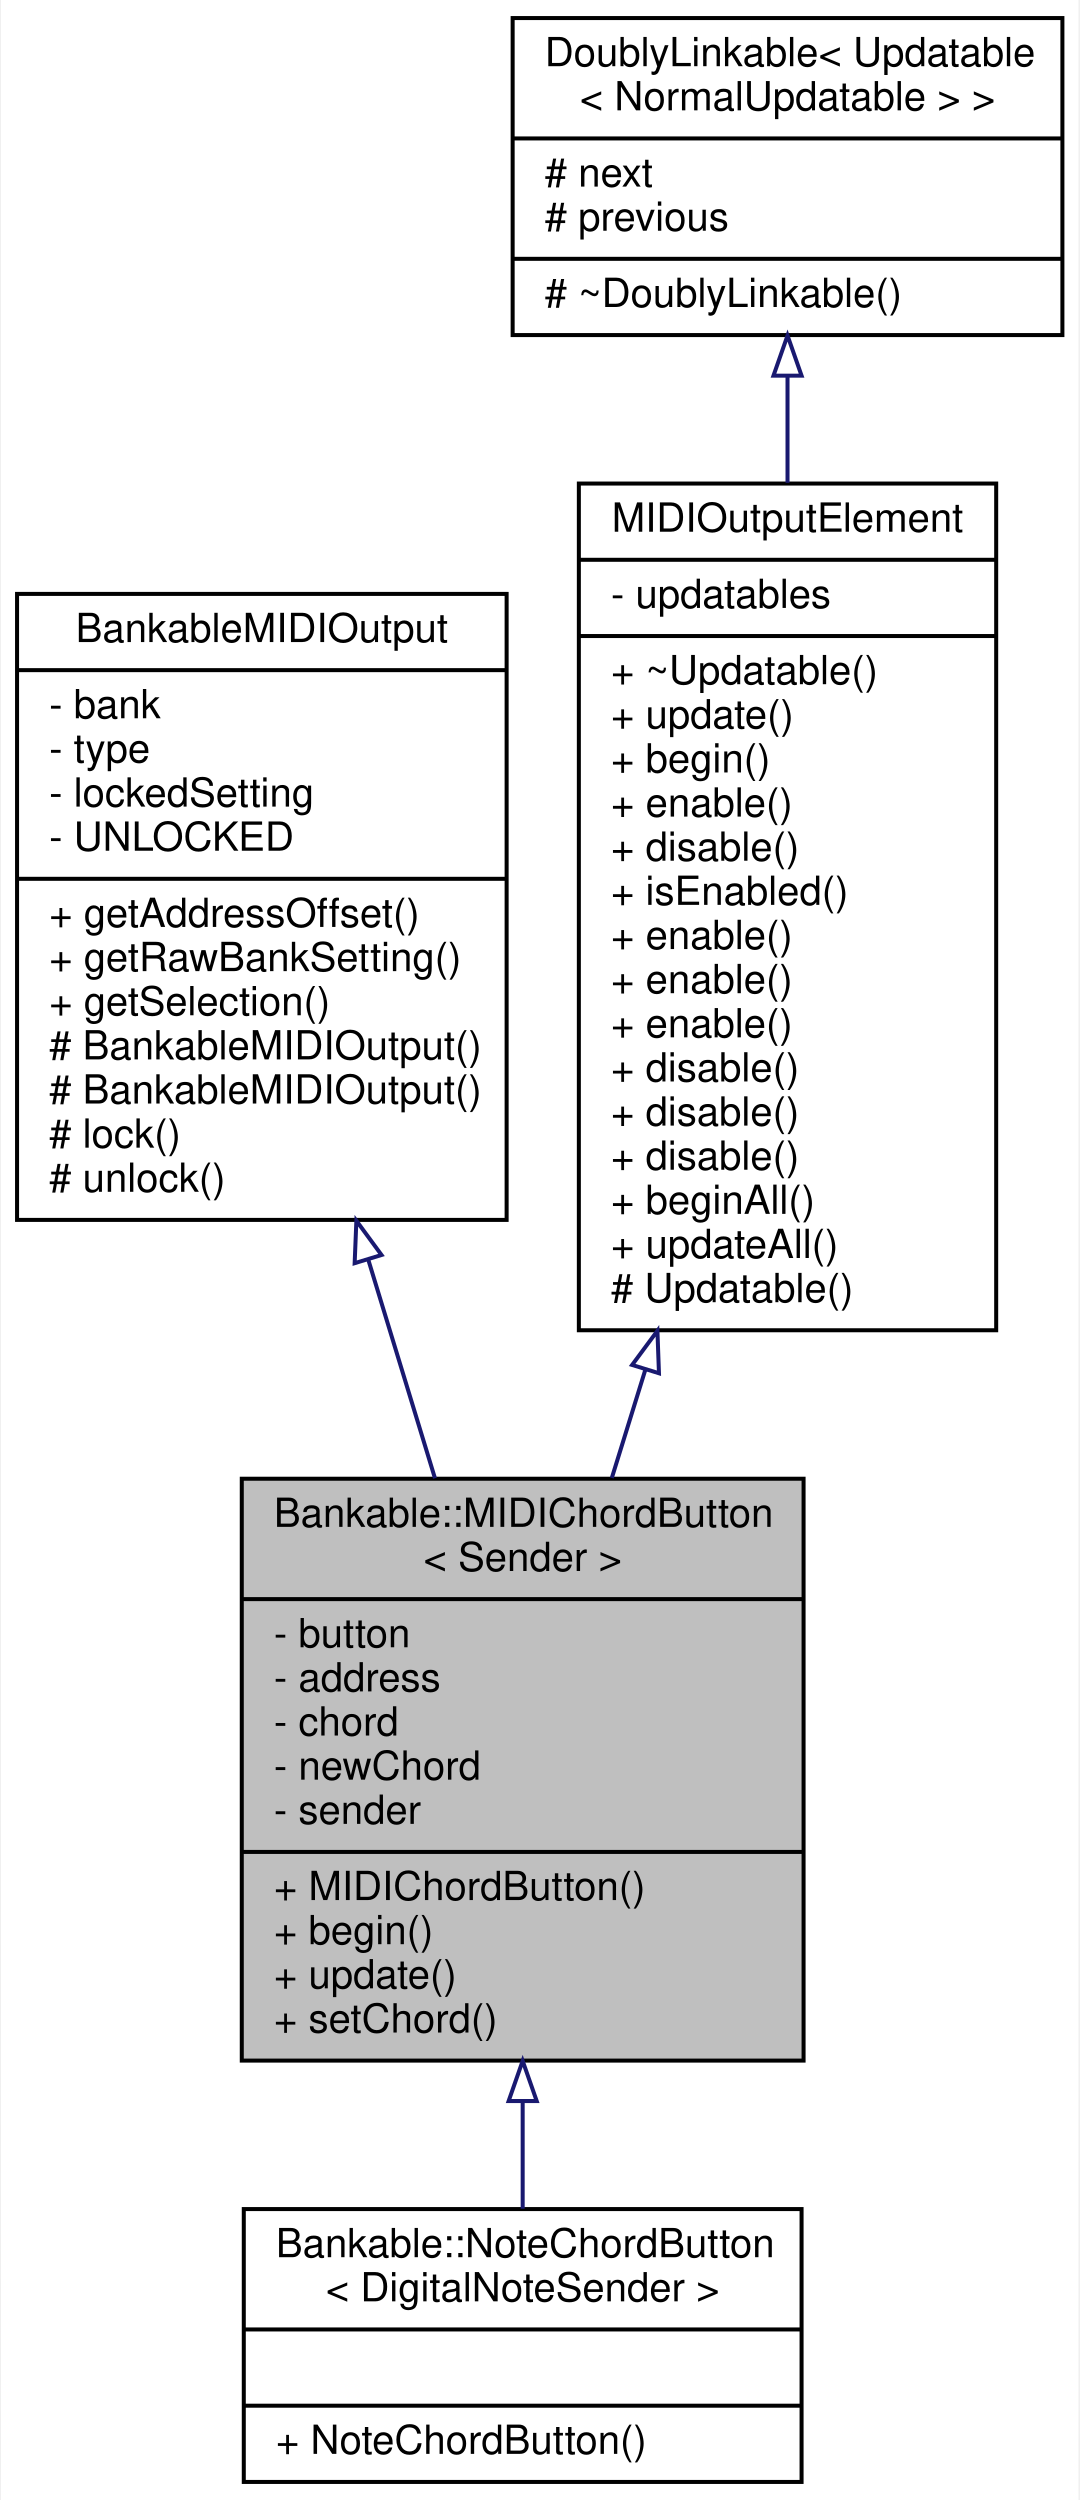
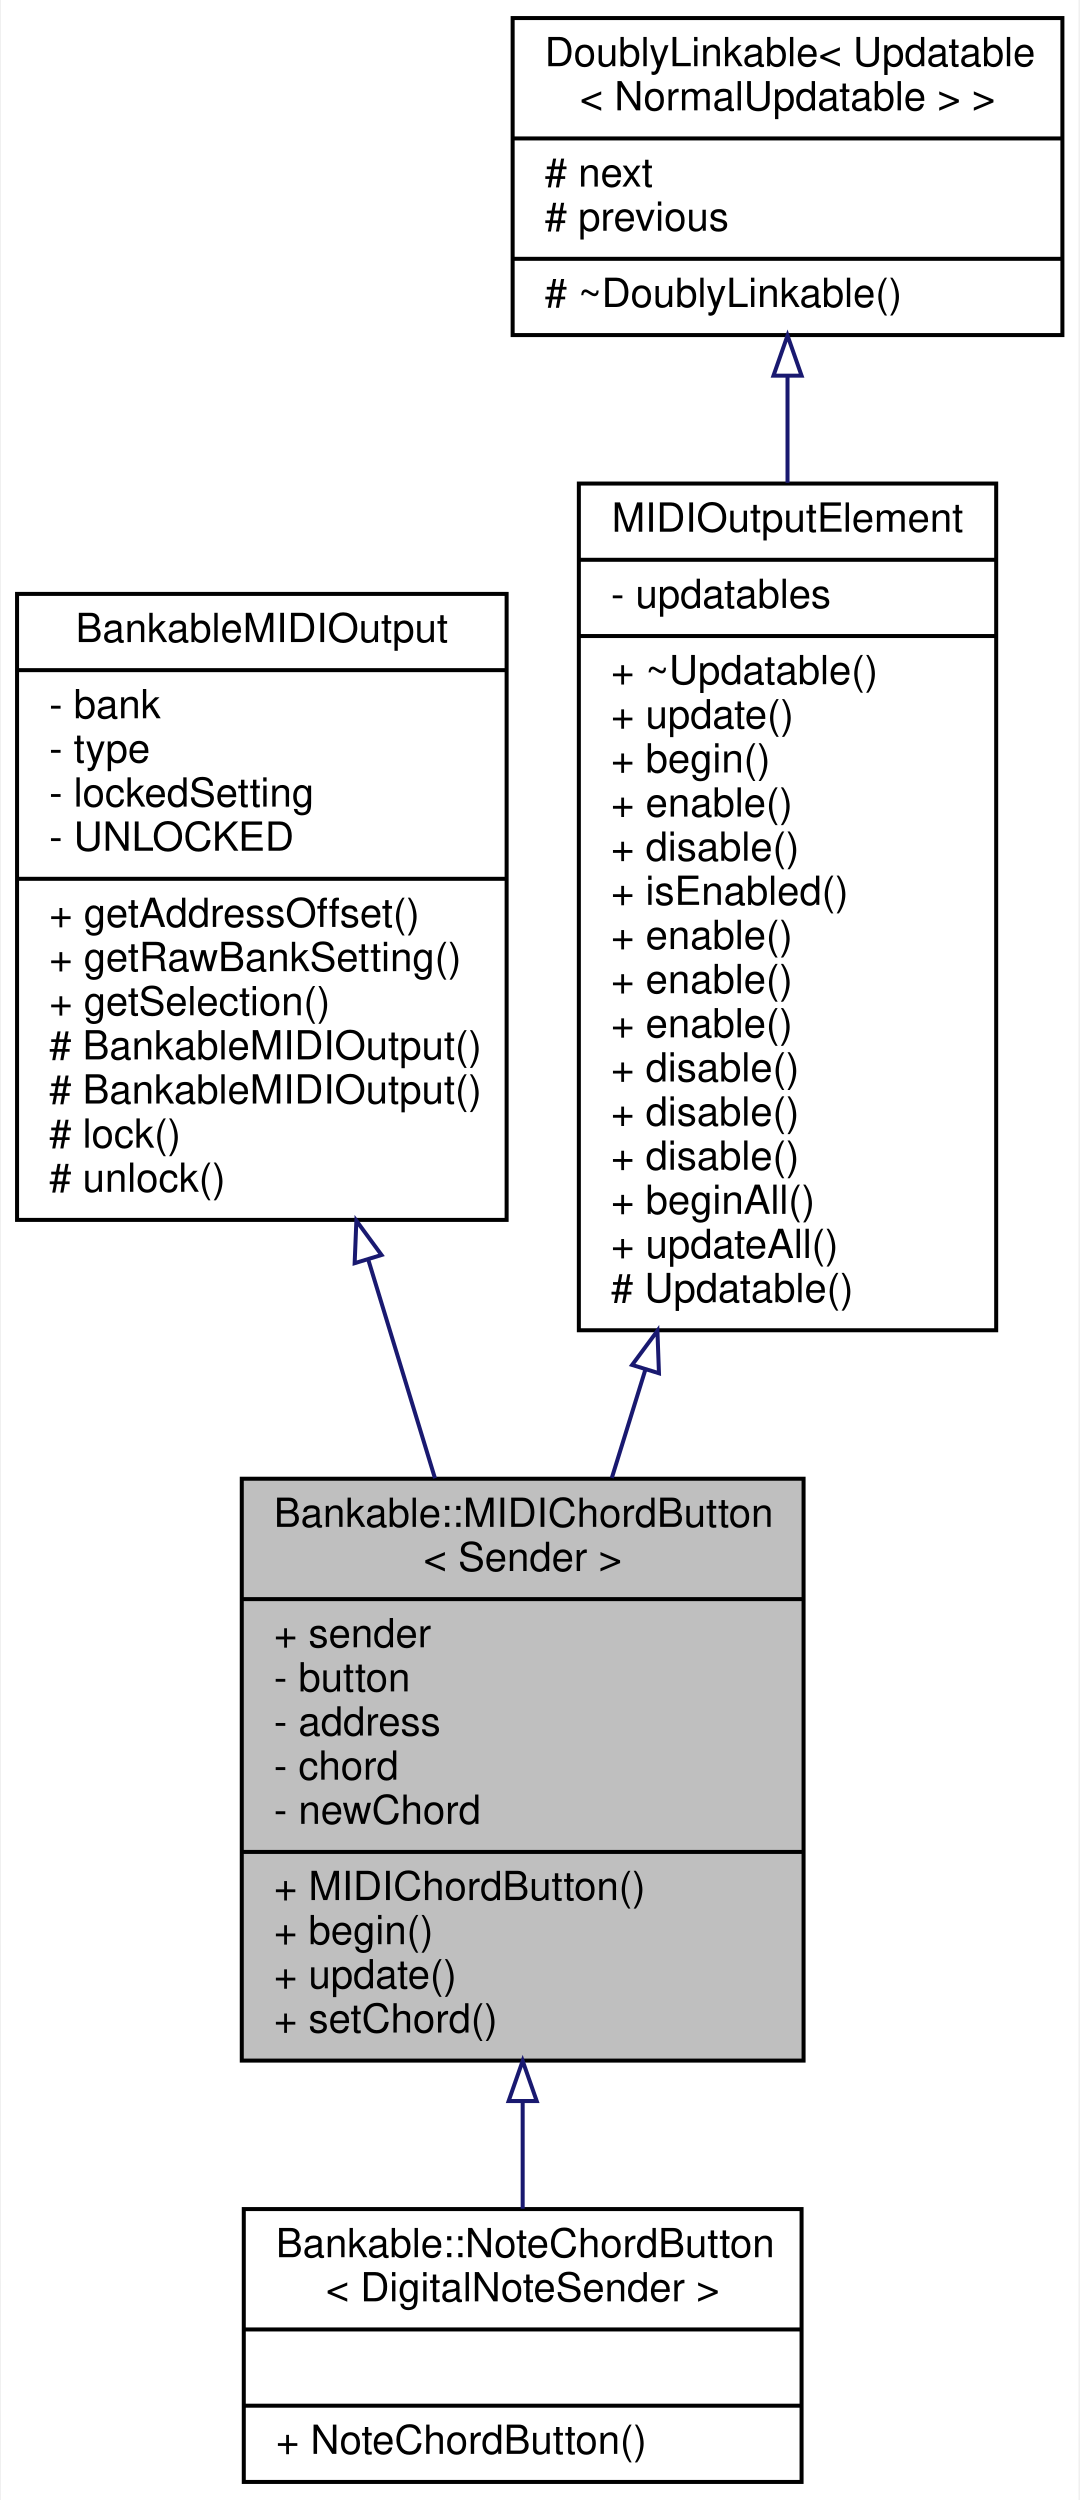
<svg xmlns="http://www.w3.org/2000/svg" xmlns:xlink="http://www.w3.org/1999/xlink" width="269pt" height="623pt" viewBox="0.00 0.00 268.50 623.00">
  <g id="graph0" class="graph" transform="scale(1 1) rotate(0) translate(4 619)">
    <polygon fill="white" stroke="none" points="-4,4 -4,-619 264.5,-619 264.5,4 -4,4" />
    <g id="node1" class="node">
      <g id="a_node1">
        <a xlink:title="An abstract class for momentary push buttons that send multiple MIDI events.">
          <polygon fill="#bfbfbf" stroke="black" points="56,-105.5 56,-250.5 196,-250.5 196,-105.5 56,-105.5" />
          <text text-anchor="start" x="64" y="-238.5" font-family="Helvetica,sans-Serif" font-size="10.00">Bankable::MIDIChordButton</text>
          <text text-anchor="middle" x="126" y="-227.5" font-family="Helvetica,sans-Serif" font-size="10.00">&lt; Sender &gt;</text>
          <polyline fill="none" stroke="black" points="56,-220.5 196,-220.5 " />
-           <text text-anchor="start" x="64" y="-208.5" font-family="Helvetica,sans-Serif" font-size="10.00">- button</text>
-           <text text-anchor="start" x="64" y="-197.5" font-family="Helvetica,sans-Serif" font-size="10.00">- address</text>
-           <text text-anchor="start" x="64" y="-186.5" font-family="Helvetica,sans-Serif" font-size="10.00">- chord</text>
-           <text text-anchor="start" x="64" y="-175.5" font-family="Helvetica,sans-Serif" font-size="10.00">- newChord</text>
-           <text text-anchor="start" x="64" y="-164.5" font-family="Helvetica,sans-Serif" font-size="10.00">- sender</text>
+           <text text-anchor="start" x="64" y="-208.5" font-family="Helvetica,sans-Serif" font-size="10.00">+ sender</text>
+           <text text-anchor="start" x="64" y="-197.5" font-family="Helvetica,sans-Serif" font-size="10.00">- button</text>
+           <text text-anchor="start" x="64" y="-186.5" font-family="Helvetica,sans-Serif" font-size="10.00">- address</text>
+           <text text-anchor="start" x="64" y="-175.5" font-family="Helvetica,sans-Serif" font-size="10.00">- chord</text>
+           <text text-anchor="start" x="64" y="-164.5" font-family="Helvetica,sans-Serif" font-size="10.00">- newChord</text>
          <polyline fill="none" stroke="black" points="56,-157.5 196,-157.5 " />
          <text text-anchor="start" x="64" y="-145.5" font-family="Helvetica,sans-Serif" font-size="10.00">+ MIDIChordButton()</text>
          <text text-anchor="start" x="64" y="-134.5" font-family="Helvetica,sans-Serif" font-size="10.00">+ begin()</text>
          <text text-anchor="start" x="64" y="-123.5" font-family="Helvetica,sans-Serif" font-size="10.00">+ update()</text>
          <text text-anchor="start" x="64" y="-112.5" font-family="Helvetica,sans-Serif" font-size="10.00">+ setChord()</text>
        </a>
      </g>
    </g>
    <g id="node5" class="node">
      <g id="a_node5">
        <a xlink:href="../../d8/d9d/classBankable_1_1NoteChordButton.html" target="_top" xlink:title="A class of MIDIOutputElements that read the input of a momentary push button or switch,...">
          <polygon fill="white" stroke="black" points="56.5,-0.5 56.5,-68.5 195.5,-68.5 195.5,-0.5 56.5,-0.5" />
          <text text-anchor="start" x="64.5" y="-56.5" font-family="Helvetica,sans-Serif" font-size="10.00">Bankable::NoteChordButton</text>
          <text text-anchor="middle" x="126" y="-45.5" font-family="Helvetica,sans-Serif" font-size="10.00">&lt; DigitalNoteSender &gt;</text>
          <polyline fill="none" stroke="black" points="56.5,-38.5 195.5,-38.5 " />
          <text text-anchor="middle" x="126" y="-26.5" font-family="Helvetica,sans-Serif" font-size="10.00"> </text>
          <polyline fill="none" stroke="black" points="56.5,-19.5 195.5,-19.5 " />
          <text text-anchor="start" x="64.5" y="-7.5" font-family="Helvetica,sans-Serif" font-size="10.00">+ NoteChordButton()</text>
        </a>
      </g>
    </g>
    <g id="edge4" class="edge">
      <path fill="none" stroke="midnightblue" d="M126,-95.191C126,-85.831 126,-76.734 126,-68.581" />
      <polygon fill="none" stroke="midnightblue" points="122.5,-95.421 126,-105.421 129.5,-95.421 122.5,-95.421" />
    </g>
    <g id="node2" class="node">
      <g id="a_node2">
        <a xlink:href="../../d3/d43/classBankableMIDIOutput.html" target="_top" xlink:title="A base class for all MIDIOutputElement::s that can be banked.">
          <polygon fill="white" stroke="black" points="0,-315 0,-471 122,-471 122,-315 0,-315" />
          <text text-anchor="middle" x="61" y="-459" font-family="Helvetica,sans-Serif" font-size="10.00">BankableMIDIOutput</text>
          <polyline fill="none" stroke="black" points="0,-452 122,-452 " />
          <text text-anchor="start" x="8" y="-440" font-family="Helvetica,sans-Serif" font-size="10.00">- bank</text>
          <text text-anchor="start" x="8" y="-429" font-family="Helvetica,sans-Serif" font-size="10.00">- type</text>
          <text text-anchor="start" x="8" y="-418" font-family="Helvetica,sans-Serif" font-size="10.00">- lockedSetting</text>
          <text text-anchor="start" x="8" y="-407" font-family="Helvetica,sans-Serif" font-size="10.00">- UNLOCKED</text>
          <polyline fill="none" stroke="black" points="0,-400 122,-400 " />
          <text text-anchor="start" x="8" y="-388" font-family="Helvetica,sans-Serif" font-size="10.00">+ getAddressOffset()</text>
          <text text-anchor="start" x="8" y="-377" font-family="Helvetica,sans-Serif" font-size="10.00">+ getRawBankSetting()</text>
          <text text-anchor="start" x="8" y="-366" font-family="Helvetica,sans-Serif" font-size="10.00">+ getSelection()</text>
          <text text-anchor="start" x="8" y="-355" font-family="Helvetica,sans-Serif" font-size="10.00"># BankableMIDIOutput()</text>
          <text text-anchor="start" x="8" y="-344" font-family="Helvetica,sans-Serif" font-size="10.00"># BankableMIDIOutput()</text>
          <text text-anchor="start" x="8" y="-333" font-family="Helvetica,sans-Serif" font-size="10.00"># lock()</text>
          <text text-anchor="start" x="8" y="-322" font-family="Helvetica,sans-Serif" font-size="10.00"># unlock()</text>
        </a>
      </g>
    </g>
    <g id="edge1" class="edge">
      <path fill="none" stroke="midnightblue" d="M87.512,-305.123C93.04,-287.008 98.807,-268.109 104.144,-250.62" />
      <polygon fill="none" stroke="midnightblue" points="84.13,-304.215 84.558,-314.801 90.825,-306.258 84.13,-304.215" />
    </g>
    <g id="node3" class="node">
      <g id="a_node3">
        <a xlink:href="../../d5/de0/classUpdatable.html" target="_top" xlink:title=" ">
          <polygon fill="white" stroke="black" points="140,-287.5 140,-498.5 244,-498.5 244,-287.5 140,-287.5" />
          <text text-anchor="middle" x="192" y="-486.5" font-family="Helvetica,sans-Serif" font-size="10.00">MIDIOutputElement</text>
          <polyline fill="none" stroke="black" points="140,-479.5 244,-479.5 " />
          <text text-anchor="start" x="148" y="-467.5" font-family="Helvetica,sans-Serif" font-size="10.00">- updatables</text>
          <polyline fill="none" stroke="black" points="140,-460.5 244,-460.5 " />
          <text text-anchor="start" x="148" y="-448.5" font-family="Helvetica,sans-Serif" font-size="10.00">+ ~Updatable()</text>
          <text text-anchor="start" x="148" y="-437.5" font-family="Helvetica,sans-Serif" font-size="10.00">+ update()</text>
          <text text-anchor="start" x="148" y="-426.5" font-family="Helvetica,sans-Serif" font-size="10.00">+ begin()</text>
          <text text-anchor="start" x="148" y="-415.5" font-family="Helvetica,sans-Serif" font-size="10.00">+ enable()</text>
          <text text-anchor="start" x="148" y="-404.5" font-family="Helvetica,sans-Serif" font-size="10.00">+ disable()</text>
          <text text-anchor="start" x="148" y="-393.5" font-family="Helvetica,sans-Serif" font-size="10.00">+ isEnabled()</text>
          <text text-anchor="start" x="148" y="-382.5" font-family="Helvetica,sans-Serif" font-size="10.00">+ enable()</text>
          <text text-anchor="start" x="148" y="-371.5" font-family="Helvetica,sans-Serif" font-size="10.00">+ enable()</text>
          <text text-anchor="start" x="148" y="-360.5" font-family="Helvetica,sans-Serif" font-size="10.00">+ enable()</text>
          <text text-anchor="start" x="148" y="-349.5" font-family="Helvetica,sans-Serif" font-size="10.00">+ disable()</text>
          <text text-anchor="start" x="148" y="-338.5" font-family="Helvetica,sans-Serif" font-size="10.00">+ disable()</text>
          <text text-anchor="start" x="148" y="-327.5" font-family="Helvetica,sans-Serif" font-size="10.00">+ disable()</text>
          <text text-anchor="start" x="148" y="-316.5" font-family="Helvetica,sans-Serif" font-size="10.00">+ beginAll()</text>
          <text text-anchor="start" x="148" y="-305.5" font-family="Helvetica,sans-Serif" font-size="10.00">+ updateAll()</text>
          <text text-anchor="start" x="148" y="-294.5" font-family="Helvetica,sans-Serif" font-size="10.00"># Updatable()</text>
        </a>
      </g>
    </g>
    <g id="edge2" class="edge">
      <path fill="none" stroke="midnightblue" d="M156.606,-277.775C153.758,-268.581 150.933,-259.465 148.217,-250.702" />
      <polygon fill="none" stroke="midnightblue" points="153.277,-278.856 159.58,-287.372 159.963,-276.784 153.277,-278.856" />
    </g>
    <g id="node4" class="node">
      <g id="a_node4">
        <a xlink:href="../../d4/d23/classDoublyLinkable.html" target="_top" xlink:title=" ">
          <polygon fill="white" stroke="black" points="123.5,-535.5 123.5,-614.5 260.5,-614.5 260.5,-535.5 123.5,-535.5" />
          <text text-anchor="start" x="131.5" y="-602.5" font-family="Helvetica,sans-Serif" font-size="10.00">DoublyLinkable&lt; Updatable</text>
          <text text-anchor="middle" x="192" y="-591.5" font-family="Helvetica,sans-Serif" font-size="10.00">&lt; NormalUpdatable &gt; &gt;</text>
          <polyline fill="none" stroke="black" points="123.5,-584.5 260.5,-584.5 " />
          <text text-anchor="start" x="131.5" y="-572.5" font-family="Helvetica,sans-Serif" font-size="10.00"># next</text>
          <text text-anchor="start" x="131.5" y="-561.5" font-family="Helvetica,sans-Serif" font-size="10.00"># previous</text>
          <polyline fill="none" stroke="black" points="123.5,-554.5 260.5,-554.5 " />
          <text text-anchor="start" x="131.5" y="-542.5" font-family="Helvetica,sans-Serif" font-size="10.00"># ~DoublyLinkable()</text>
        </a>
      </g>
    </g>
    <g id="edge3" class="edge">
      <path fill="none" stroke="midnightblue" d="M192,-525.16C192,-516.809 192,-507.856 192,-498.694" />
      <polygon fill="none" stroke="midnightblue" points="188.5,-525.385 192,-535.385 195.5,-525.386 188.5,-525.385" />
    </g>
  </g>
</svg>
